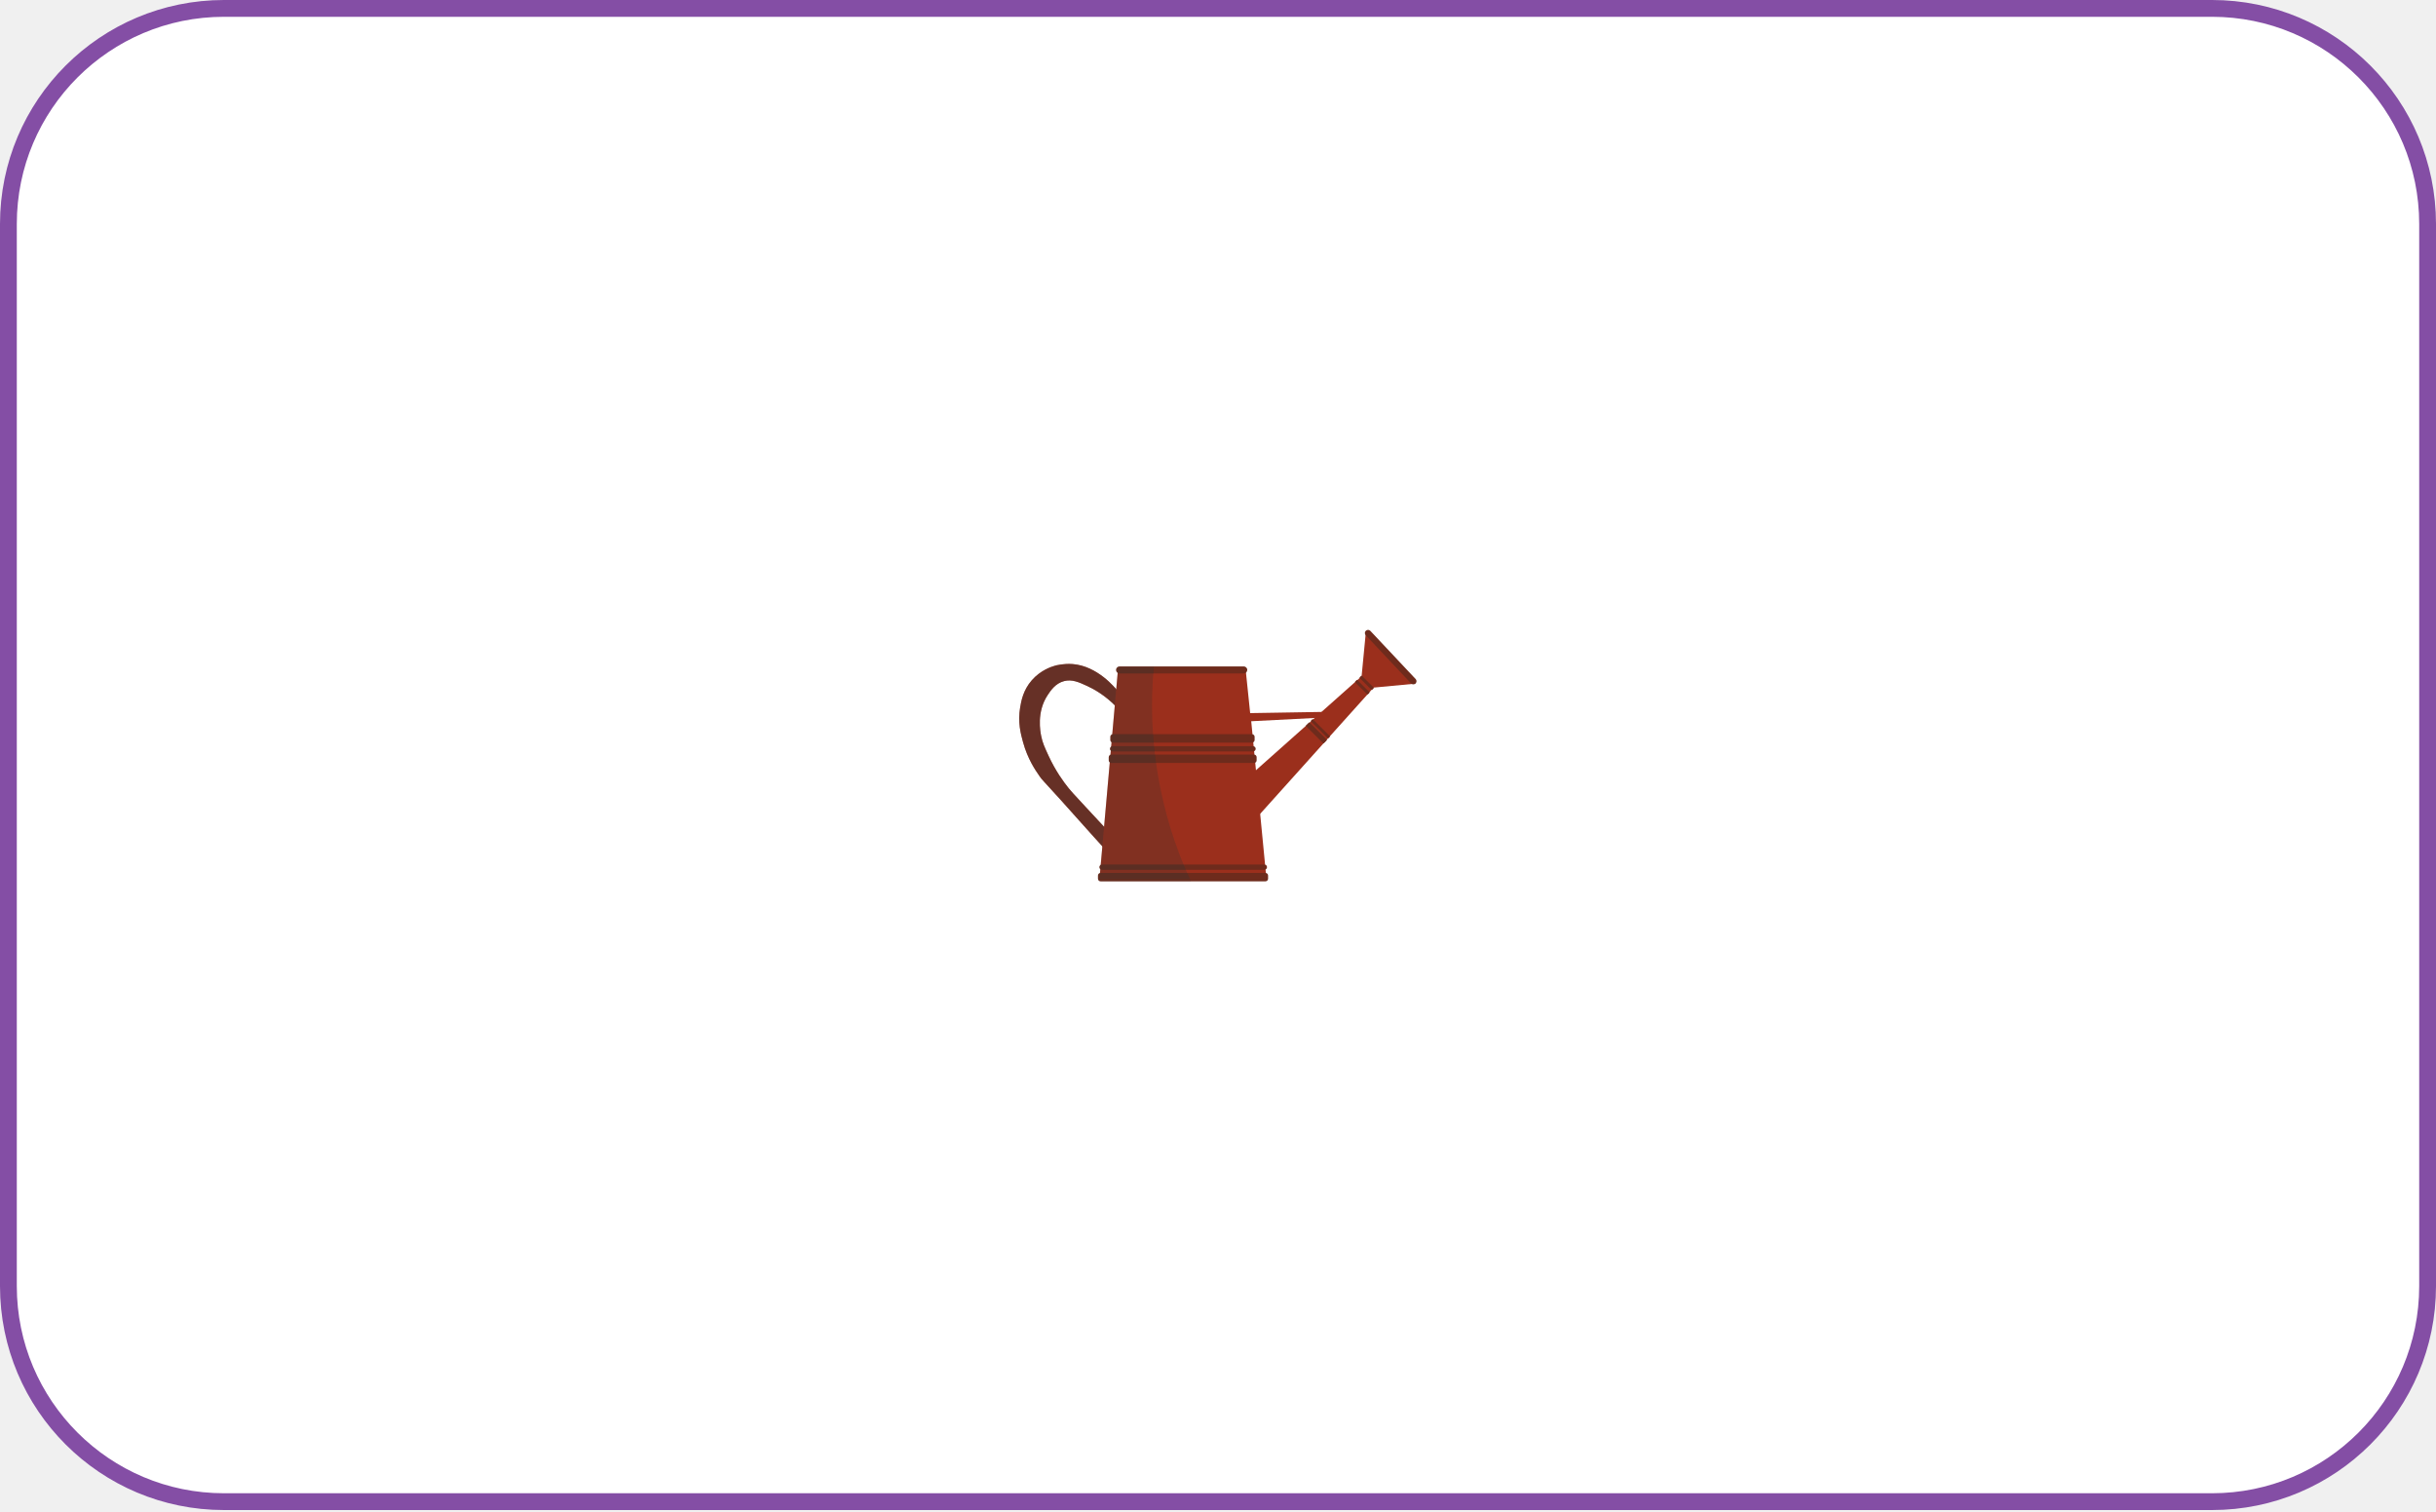
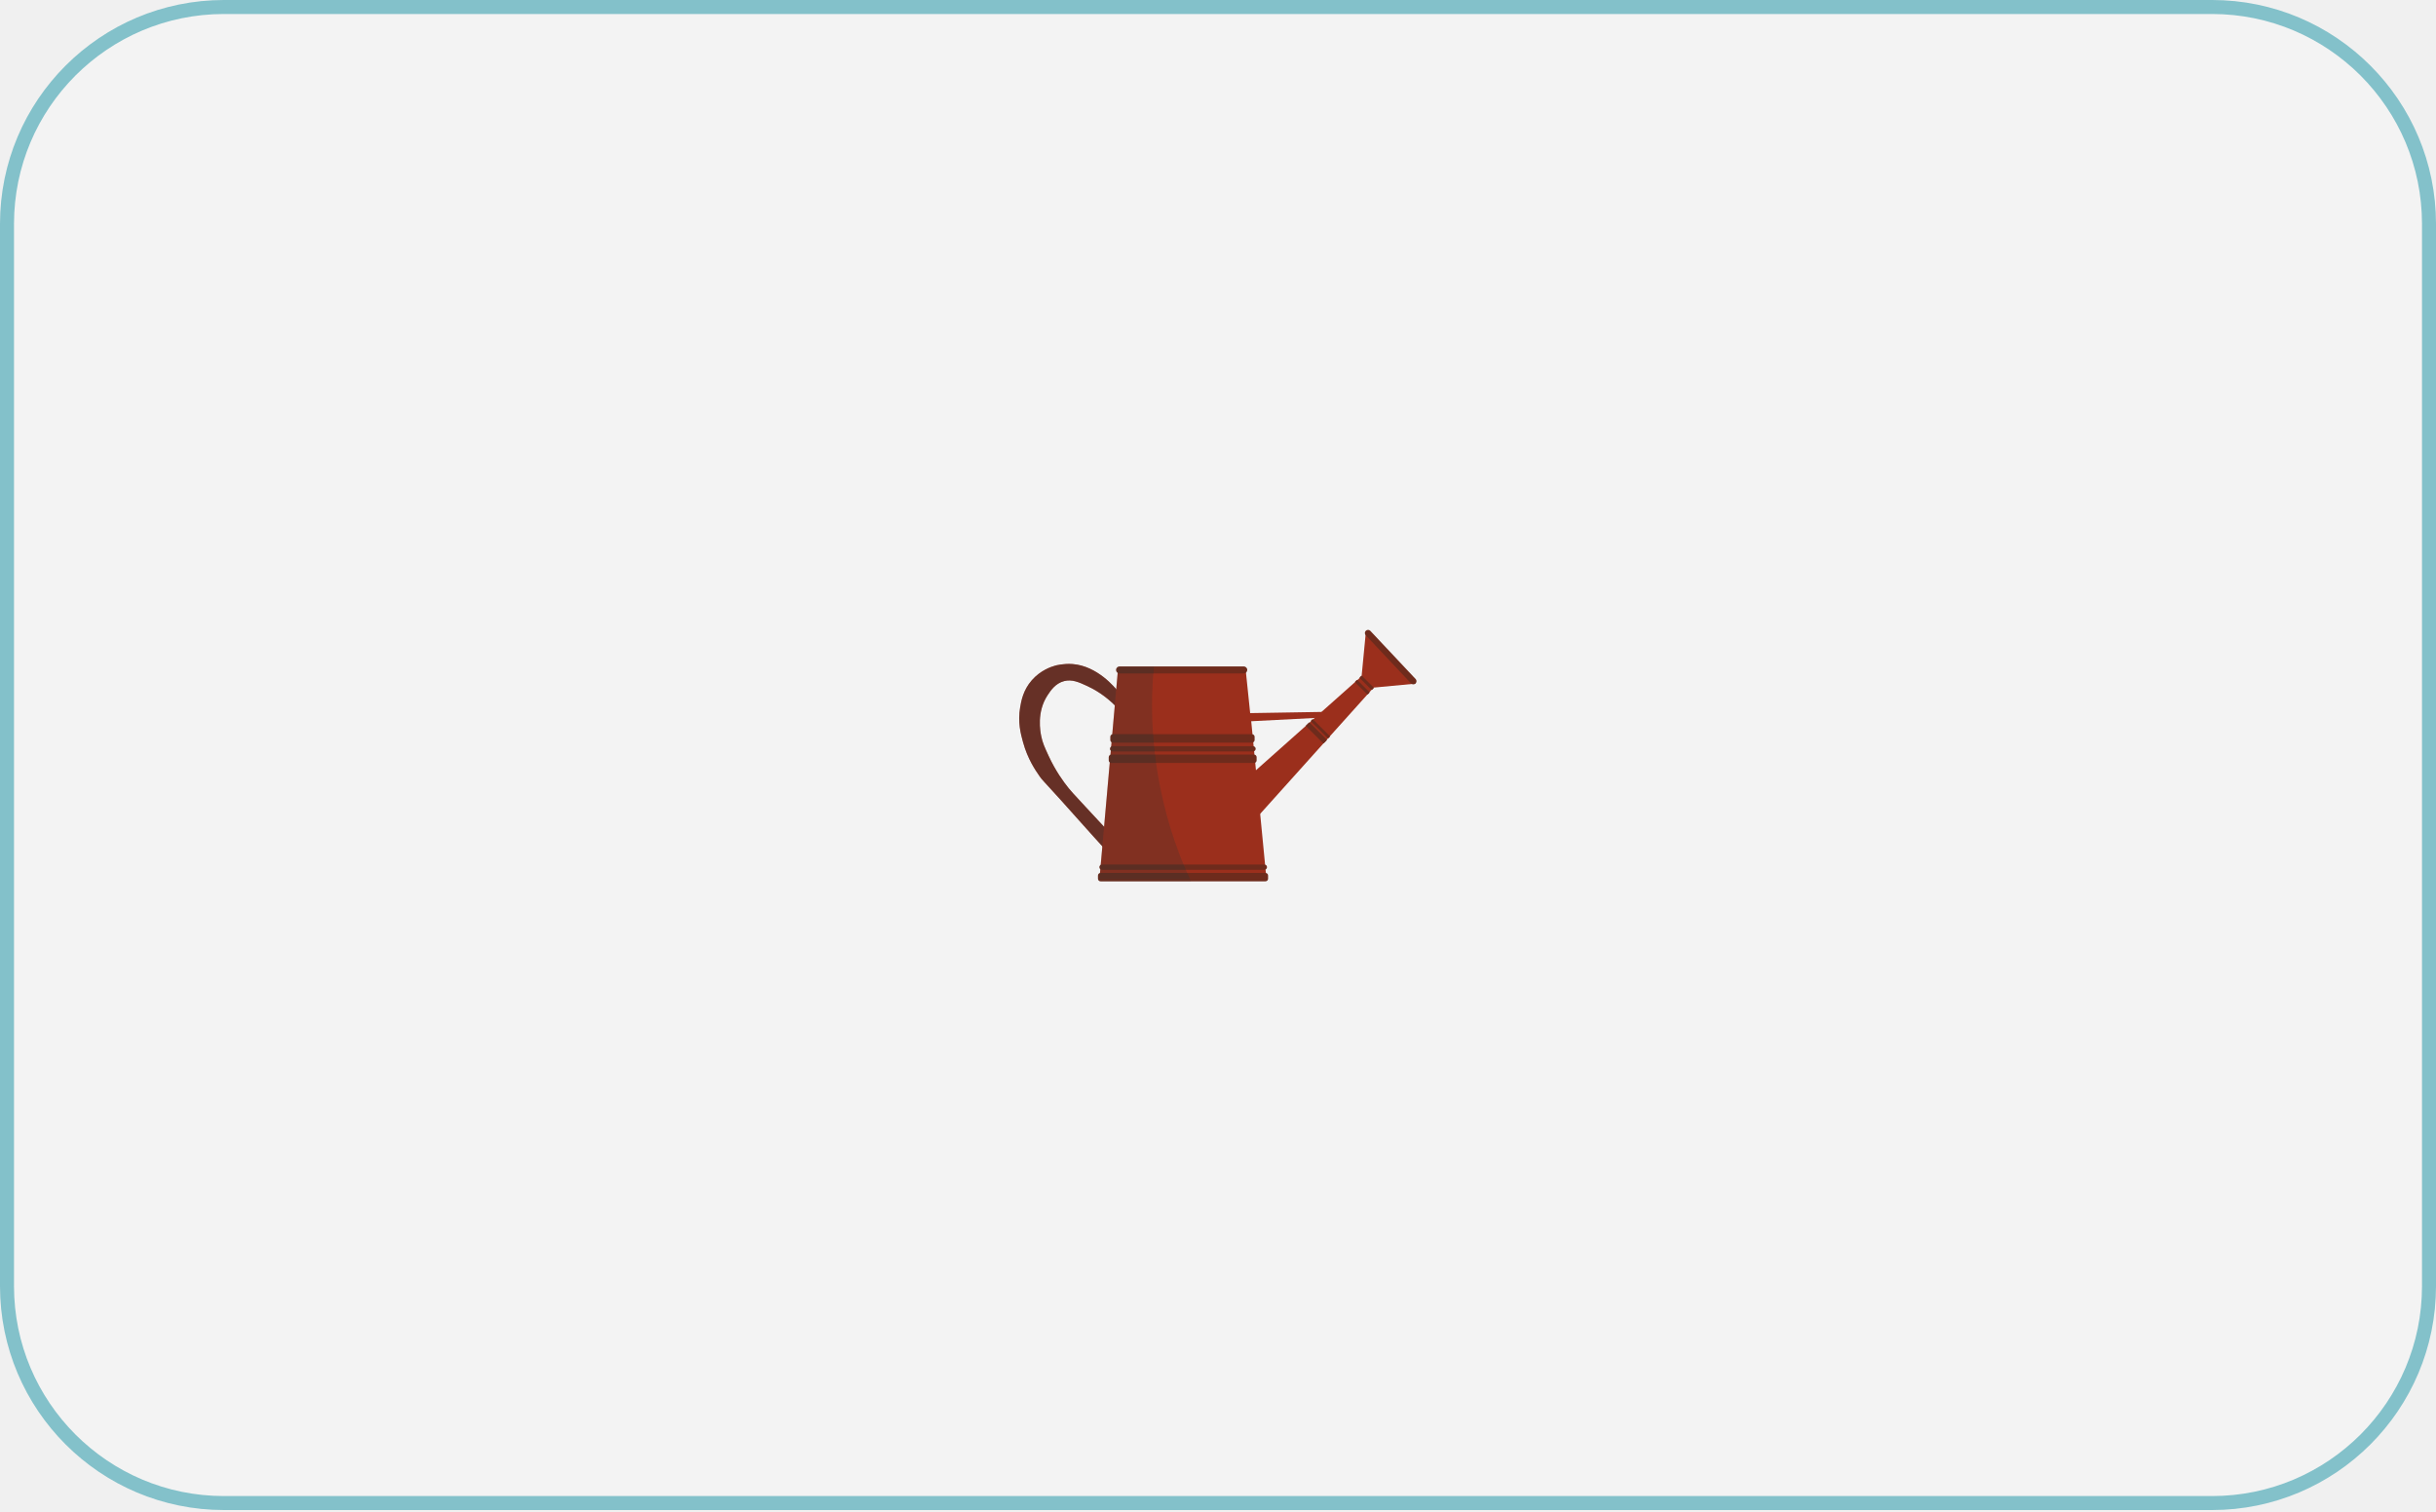
- <svg xmlns="http://www.w3.org/2000/svg" viewBox="0 0 870 540" fill="none">
-   <rect x="3" y="3" width="864" height="533.4" rx="77" fill="white" stroke="#844EA5" stroke-width="6" />
+ <svg xmlns="http://www.w3.org/2000/svg" width="870" height="540" viewBox="0 0 870 540" fill="none">
+   <rect x="2.5" y="2.5" width="865" height="534.4" rx="77.5" fill="#F3F3F3" stroke="#83C1CA" stroke-width="5" />
  <path d="M398.5 252.292C394.664 248.399 390.89 246.258 388.337 245.074C385.22 243.629 382.836 242.585 380.056 243.293C376.938 244.087 375.225 246.688 374.128 248.355C370.157 254.389 371.54 261.322 371.87 262.977C372.334 265.303 373.058 266.872 374.504 270.007C377 275.417 379.897 279.352 381.656 281.537C382.433 282.502 382.836 282.958 387.867 288.38C390.09 290.777 392.624 293.505 394.829 295.879C394.548 298.128 394.265 300.378 393.983 302.628C393.172 301.735 391.963 300.403 390.501 298.785C384.42 292.053 383.497 290.924 378.832 285.756C372.165 278.368 372.324 278.777 371.305 277.319C369.779 275.135 367.011 271.097 365.377 265.133C364.566 262.171 363.42 257.989 364.342 252.667C364.748 250.332 365.404 246.549 368.483 243.012C371.593 239.442 375.384 238.173 376.859 237.764C377.117 237.692 379.857 236.953 383.069 237.201C391.915 237.886 398.217 245.587 399.442 247.137C399.127 248.854 398.813 250.572 398.5 252.292Z" fill="#9B2F1C" />
  <path opacity="0.5" d="M398.5 252.292C394.664 248.399 390.89 246.258 388.337 245.074C385.22 243.629 382.836 242.585 380.056 243.293C376.938 244.087 375.225 246.688 374.128 248.355C370.157 254.389 371.54 261.322 371.87 262.977C372.334 265.303 373.058 266.872 374.504 270.007C377 275.417 379.897 279.352 381.656 281.537C382.433 282.502 382.836 282.958 387.867 288.38C390.09 290.777 392.624 293.505 394.829 295.879C394.548 298.128 394.265 300.378 393.983 302.628C393.172 301.735 391.963 300.403 390.501 298.785C384.42 292.053 383.497 290.924 378.832 285.756C372.165 278.368 372.324 278.777 371.305 277.319C369.779 275.135 367.011 271.097 365.377 265.133C364.566 262.171 363.42 257.989 364.342 252.667C364.748 250.332 365.404 246.549 368.483 243.012C371.593 239.442 375.384 238.173 376.859 237.764C377.117 237.692 379.857 236.953 383.069 237.201C391.915 237.886 398.217 245.587 399.442 247.137C399.127 248.854 398.813 250.572 398.5 252.292Z" fill="#32322F" />
  <path d="M486.287 241.559C470.614 255.502 454.943 269.446 439.271 283.39C439.33 289.768 439.39 296.146 439.449 302.522C456.491 283.553 473.535 264.584 490.577 245.615C495.561 245.145 500.547 244.675 505.531 244.206C499.633 237.965 493.733 231.722 487.835 225.481C487.319 230.84 486.803 236.2 486.287 241.559Z" fill="#9B2F1C" />
  <path d="M489.767 246.353L485.638 242.24C485.545 242.147 485.545 241.996 485.638 241.904L486.1 241.444C486.192 241.351 486.344 241.351 486.437 241.444L490.566 245.557C490.659 245.65 490.659 245.801 490.566 245.894L490.105 246.353C490.012 246.446 489.86 246.446 489.767 246.353Z" fill="#6E2B1C" />
  <path d="M488.24 247.975L484.017 243.767C483.924 243.675 483.924 243.523 484.017 243.431L484.478 242.971C484.571 242.879 484.723 242.879 484.816 242.971L489.039 247.179C489.132 247.271 489.132 247.422 489.039 247.515L488.578 247.975C488.485 248.067 488.333 248.067 488.24 247.975Z" fill="#6E2B1C" />
  <path d="M472.51 265.447L466.469 259.429C466.376 259.337 466.376 259.185 466.469 259.093L467.42 258.146C467.513 258.053 467.664 258.053 467.757 258.146L473.799 264.164C473.892 264.256 473.892 264.408 473.799 264.5L472.848 265.447C472.755 265.54 472.603 265.54 472.51 265.447Z" fill="#6E2B1C" />
  <path d="M474.169 263.637L468.229 257.72C468.136 257.627 468.136 257.476 468.229 257.384L468.621 256.993C468.714 256.9 468.866 256.9 468.959 256.993L474.898 262.91C474.991 263.002 474.991 263.153 474.898 263.246L474.506 263.637C474.413 263.729 474.263 263.729 474.169 263.637Z" fill="#6E2B1C" />
  <path d="M503.939 244.106L487.762 226.899C487.335 226.444 487.359 225.73 487.816 225.305C488.273 224.879 488.989 224.902 489.417 225.357L505.593 242.564C506.021 243.02 505.997 243.733 505.54 244.159C505.083 244.584 504.367 244.56 503.939 244.106Z" fill="#6E2B1C" />
  <path d="M452.316 314.064H392.665C394.893 288.849 397.119 263.634 399.346 238.417C414.497 238.417 429.646 238.417 444.796 238.417C445.361 243.854 445.926 249.29 446.49 254.727C455.964 254.571 465.435 254.414 474.909 254.259C474.063 254.946 473.215 255.633 472.369 256.32C463.868 256.758 455.368 257.196 446.868 257.633C448.682 276.444 450.5 295.254 452.316 314.064Z" fill="#9B2F1C" />
  <path d="M447.867 272.539H396.912C396.398 272.539 395.982 272.123 395.982 271.612V270.467C395.982 269.954 396.399 269.54 396.912 269.54H447.867C448.382 269.54 448.797 269.956 448.797 270.467V271.612C448.797 272.123 448.382 272.539 447.867 272.539Z" fill="#6E2B1C" />
  <path d="M447.531 268.414H397.353C396.839 268.414 396.423 267.998 396.423 267.487V267.47C396.423 266.957 396.84 266.543 397.353 266.543H447.531C448.046 266.543 448.461 266.959 448.461 267.47V267.487C448.461 268 448.044 268.414 447.531 268.414Z" fill="#6E2B1C" />
  <path d="M451.958 314.813H393.066C392.552 314.813 392.136 314.397 392.136 313.886V312.74C392.136 312.228 392.553 311.814 393.066 311.814H451.958C452.473 311.814 452.888 312.229 452.888 312.74V313.886C452.888 314.397 452.473 314.813 451.958 314.813Z" fill="#6E2B1C" />
  <path d="M451.57 310.687H393.572C393.057 310.687 392.641 310.272 392.641 309.761V309.743C392.641 309.231 393.059 308.816 393.572 308.816H451.57C452.085 308.816 452.501 309.232 452.501 309.743V309.761C452.502 310.273 452.085 310.687 451.57 310.687Z" fill="#6E2B1C" />
  <path d="M444.182 240.564H399.858C399.159 240.564 398.593 240 398.593 239.304C398.593 238.608 399.159 238.044 399.858 238.044H444.183C444.882 238.044 445.448 238.608 445.448 239.304C445.447 240 444.88 240.564 444.182 240.564Z" fill="#6E2B1C" />
  <path d="M447.146 265.262H397.477C396.962 265.262 396.547 264.847 396.547 264.336V263.19C396.547 262.678 396.964 262.264 397.477 262.264H447.148C447.662 262.264 448.078 262.679 448.078 263.19V264.336C448.077 264.848 447.661 265.262 447.146 265.262Z" fill="#6E2B1C" />
  <g opacity="0.5">
    <path opacity="0.5" d="M412.094 238.419H399.329C397.101 263.634 394.875 288.849 392.647 314.065H425.01C414.24 290.918 409.619 263.763 412.094 238.419Z" fill="#32322F" />
    <path opacity="0.3" d="M412.501 269.539H396.896C396.382 269.539 395.966 269.954 395.966 270.465V271.611C395.966 272.123 396.383 272.538 396.896 272.538H412.856C412.716 271.54 412.62 270.539 412.501 269.539Z" fill="#32322F" />
    <path opacity="0.3" d="M412.144 266.543H397.335C396.822 266.543 396.405 266.957 396.405 267.47V267.487C396.405 268 396.822 268.414 397.335 268.414H412.367C412.297 267.79 412.207 267.169 412.144 266.543Z" fill="#32322F" />
    <path opacity="0.3" d="M424.001 311.812H393.048C392.535 311.812 392.118 312.228 392.118 312.739V313.886C392.118 314.398 392.535 314.813 393.048 314.813H425.346C424.878 313.824 424.446 312.815 424.001 311.812Z" fill="#32322F" />
    <path opacity="0.3" d="M422.692 308.817H393.555C393.041 308.817 392.625 309.232 392.625 309.743V309.761C392.625 310.273 393.042 310.687 393.555 310.687H423.498C423.229 310.065 422.953 309.445 422.692 308.817Z" fill="#32322F" />
    <path opacity="0.3" d="M412.132 238.046H399.84C399.141 238.046 398.575 238.61 398.575 239.306C398.575 240.002 399.141 240.566 399.84 240.566H411.873C411.942 239.72 412.048 238.886 412.132 238.046Z" fill="#32322F" />
    <path opacity="0.3" d="M411.806 262.264H397.459C396.945 262.264 396.529 262.679 396.529 263.19V264.336C396.529 264.848 396.946 265.262 397.459 265.262H412.033C411.943 264.262 411.877 263.264 411.806 262.264Z" fill="#32322F" />
  </g>
</svg>
